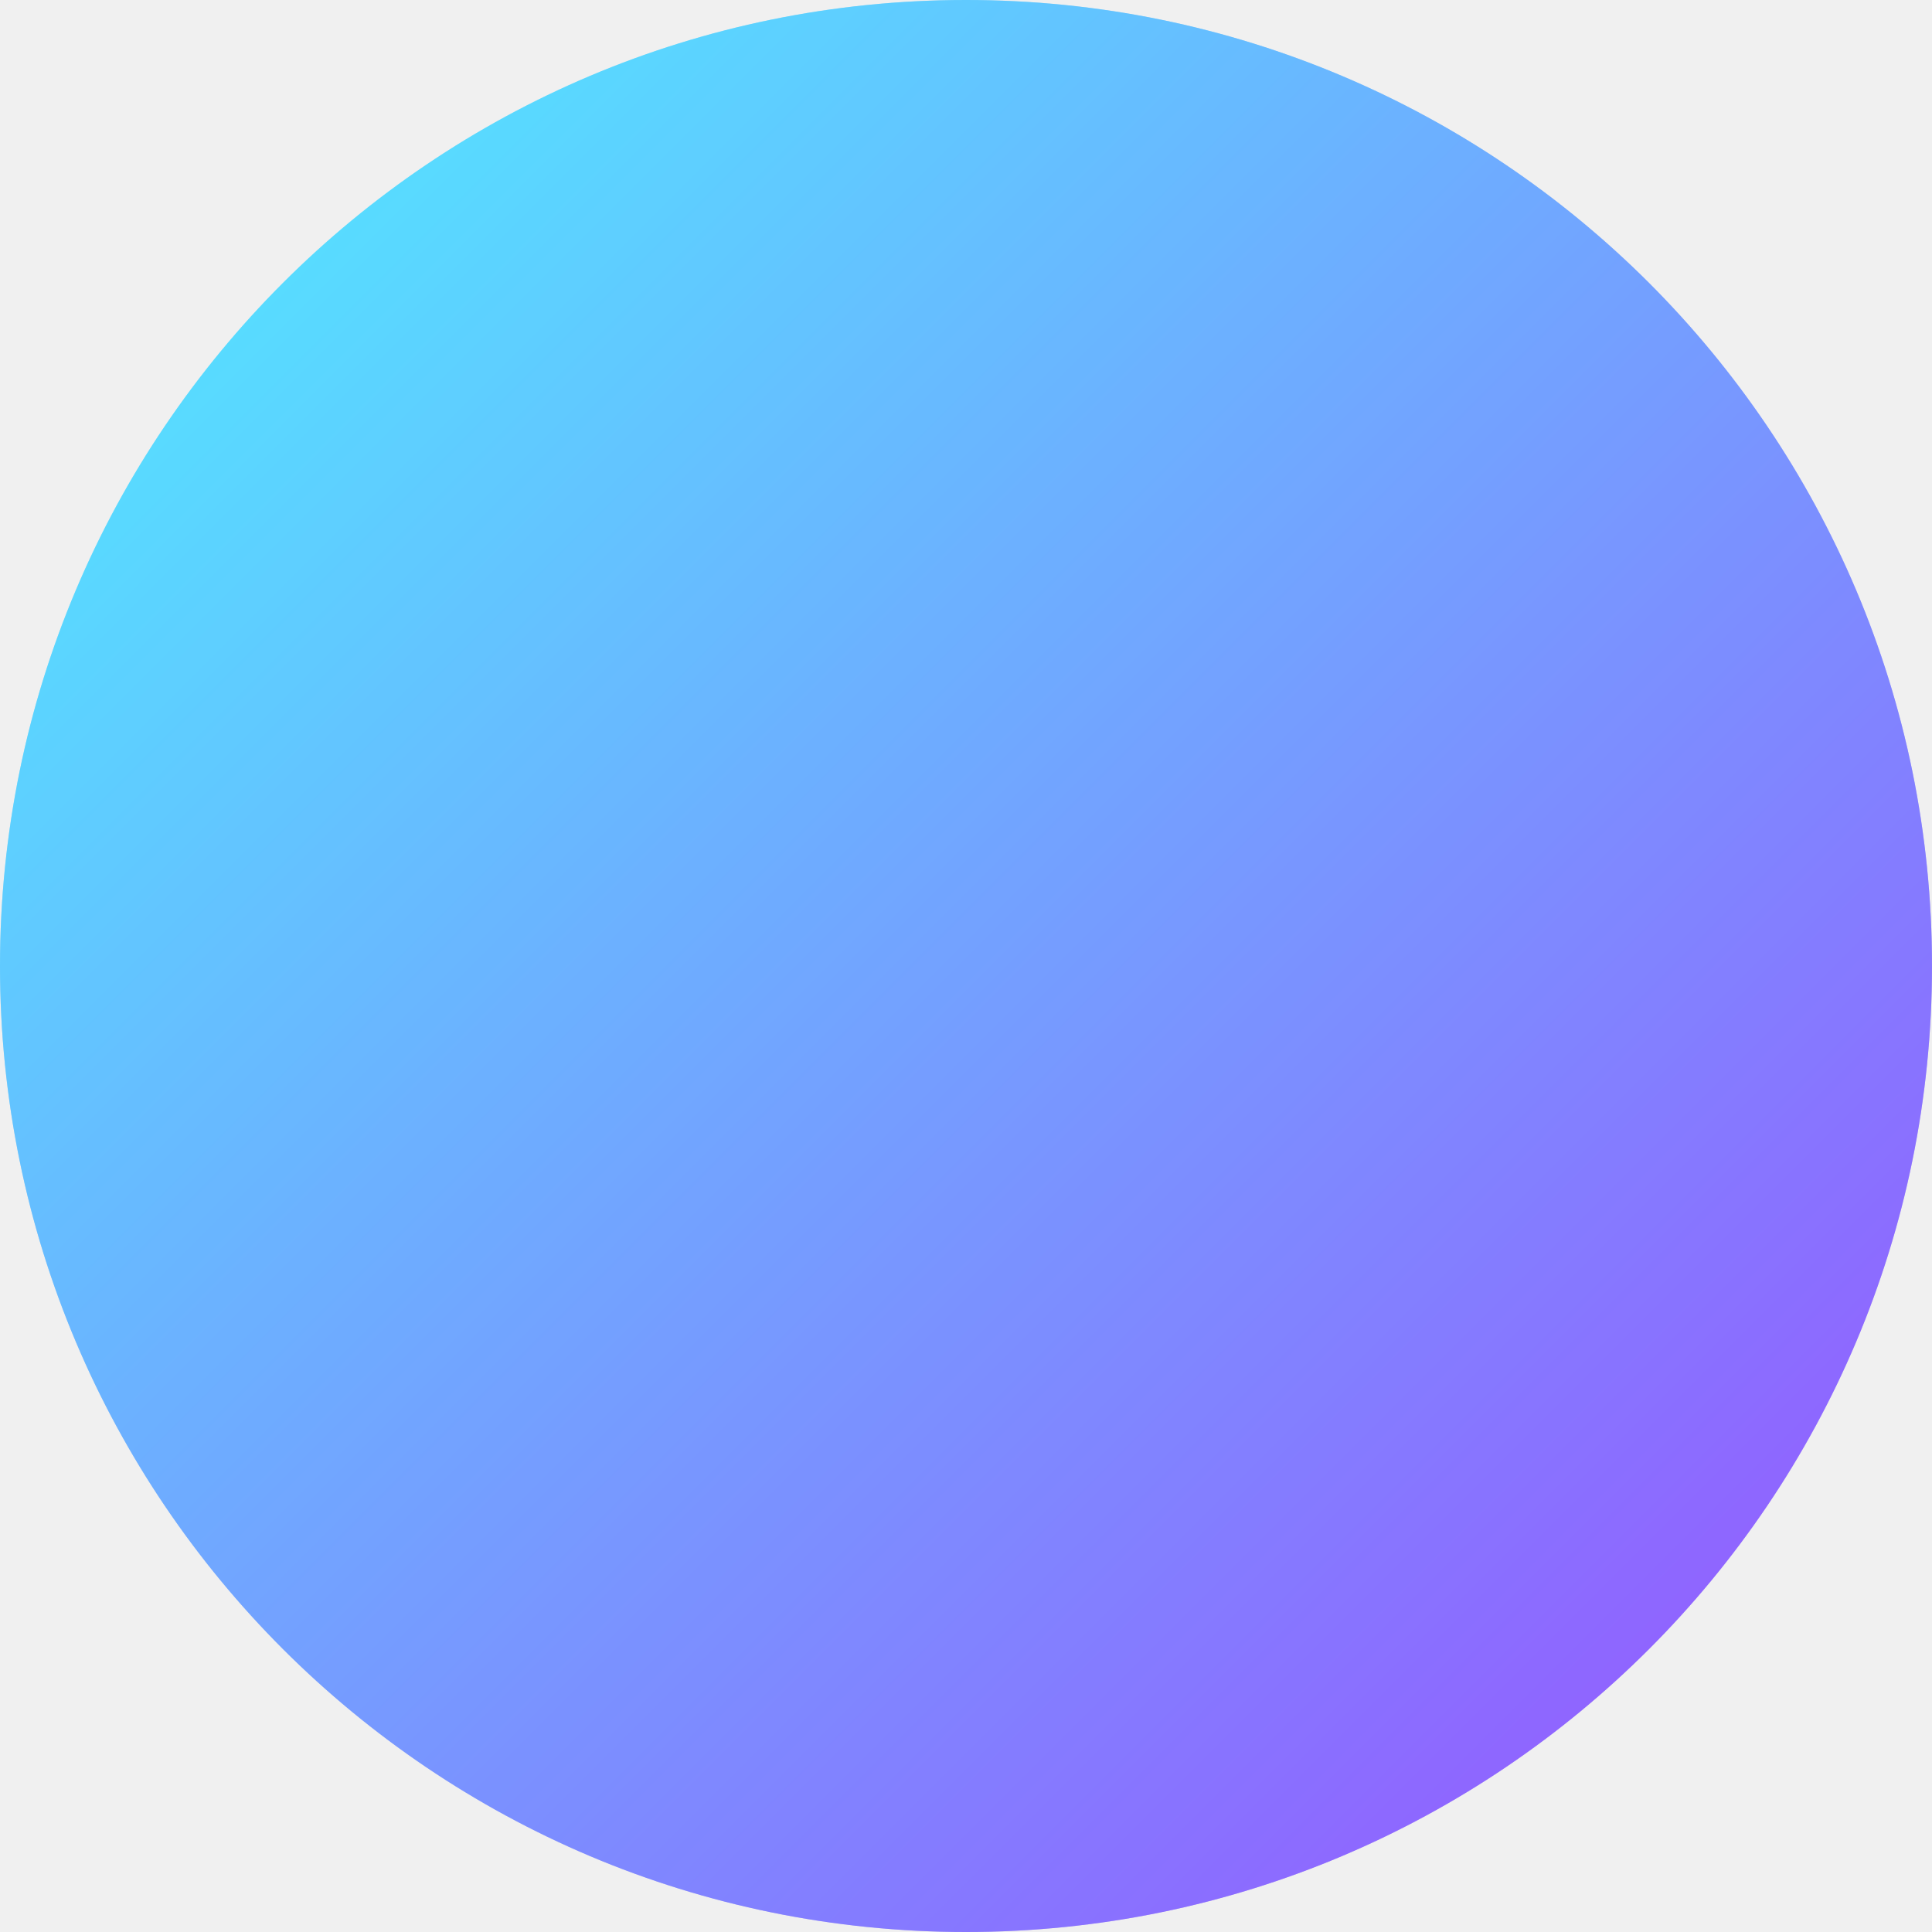
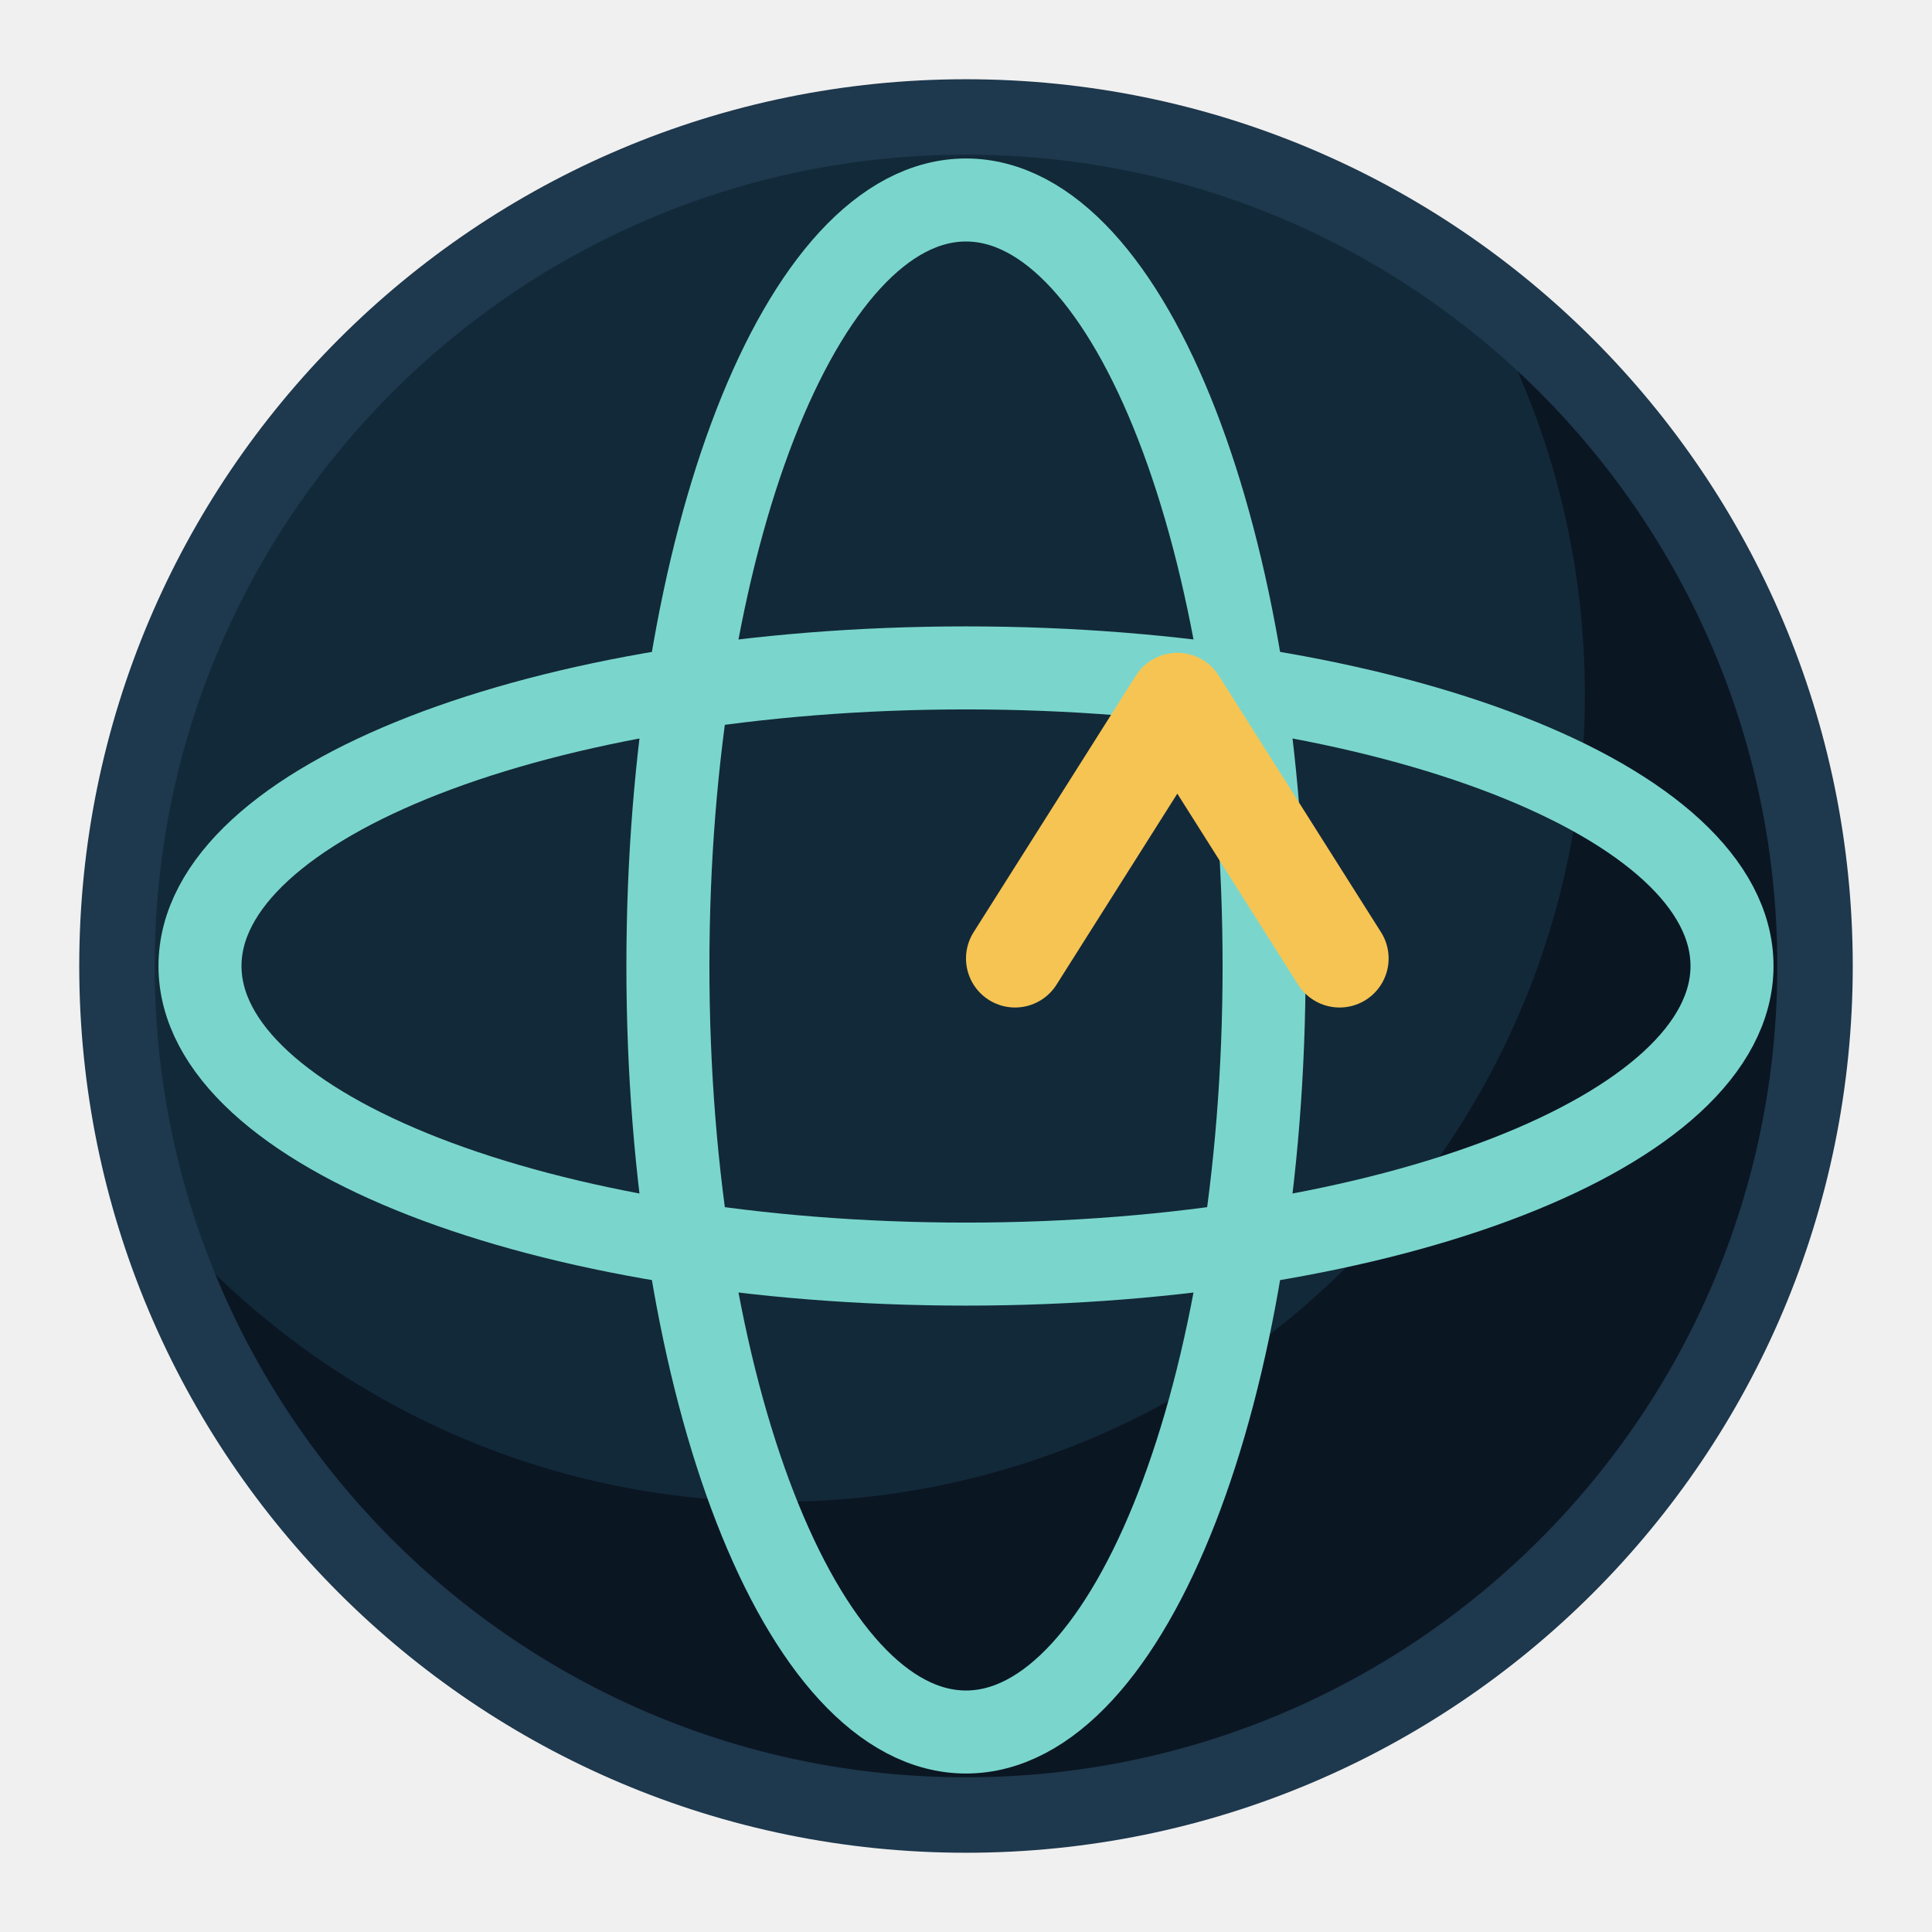
<svg xmlns="http://www.w3.org/2000/svg" viewBox="0 0 512 512">
  <defs>
-     <linearGradient id="grad" x1="0%" y1="0%" x2="100%" y2="100%">
-       <stop offset="0%" style="stop-color:#00f0ff;stop-opacity:1" />
-       <stop offset="100%" style="stop-color:#7000ff;stop-opacity:1" />
-     </linearGradient>
+     <clipPath id="clip">
+       <circle cx="256" cy="256" r="225" />
+     </clipPath>
  </defs>
-   <circle cx="256" cy="256" r="256" fill="url(#grad)" />
-   <path d="M256 0 C397.385 0 512 114.615 512 256 C512 397.385 397.385 512 256 512 C114.615 512 0 397.385 0 256 C0 114.615 114.615 0 256 0 Z M256 24 C287.6 24 316.4 127.8 316.4 256 C316.4 384.2 287.6 488 256 488 C224.4 488 195.6 384.2 195.6 256 C195.6 127.8 224.4 24 256 24 Z M481.6 232 L320.6 232 C318.4 135 292.8 52.8 256 52.8 C219.2 52.8 193.6 135 191.4 232 L30.4 232 C34.6 122 133 32.8 256 32.8 C379 32.8 477.4 122 481.6 232 Z M481.6 280 C477.4 390 379 479.2 256 479.2 C133 479.2 34.6 390 30.4 280 L191.4 280 C193.6 377 219.2 459.2 256 459.2 C292.8 459.2 318.4 377 320.6 280 L481.6 280 Z" fill="white" fill-opacity="0.3" />
+   <circle cx="256" cy="256" r="225" fill="#0B1623" />
+   <g clip-path="url(#clip)">
+     <circle cx="206" cy="184" r="214" fill="#163245" opacity="0.66" />
+   </g>
+   <circle cx="256" cy="256" r="225" fill="none" stroke="#1E384D" stroke-width="20" />
+   <ellipse cx="256" cy="256" rx="203" ry="79" fill="none" stroke="#7AD6CD" stroke-width="22" />
+   <ellipse cx="256" cy="256" rx="79" ry="203" fill="none" stroke="#7AD6CD" stroke-width="22" />
+   <path d="M269 254 L312 186 L355 254" fill="none" stroke="#F6C453" stroke-width="26" stroke-linecap="round" stroke-linejoin="round" />
</svg>
